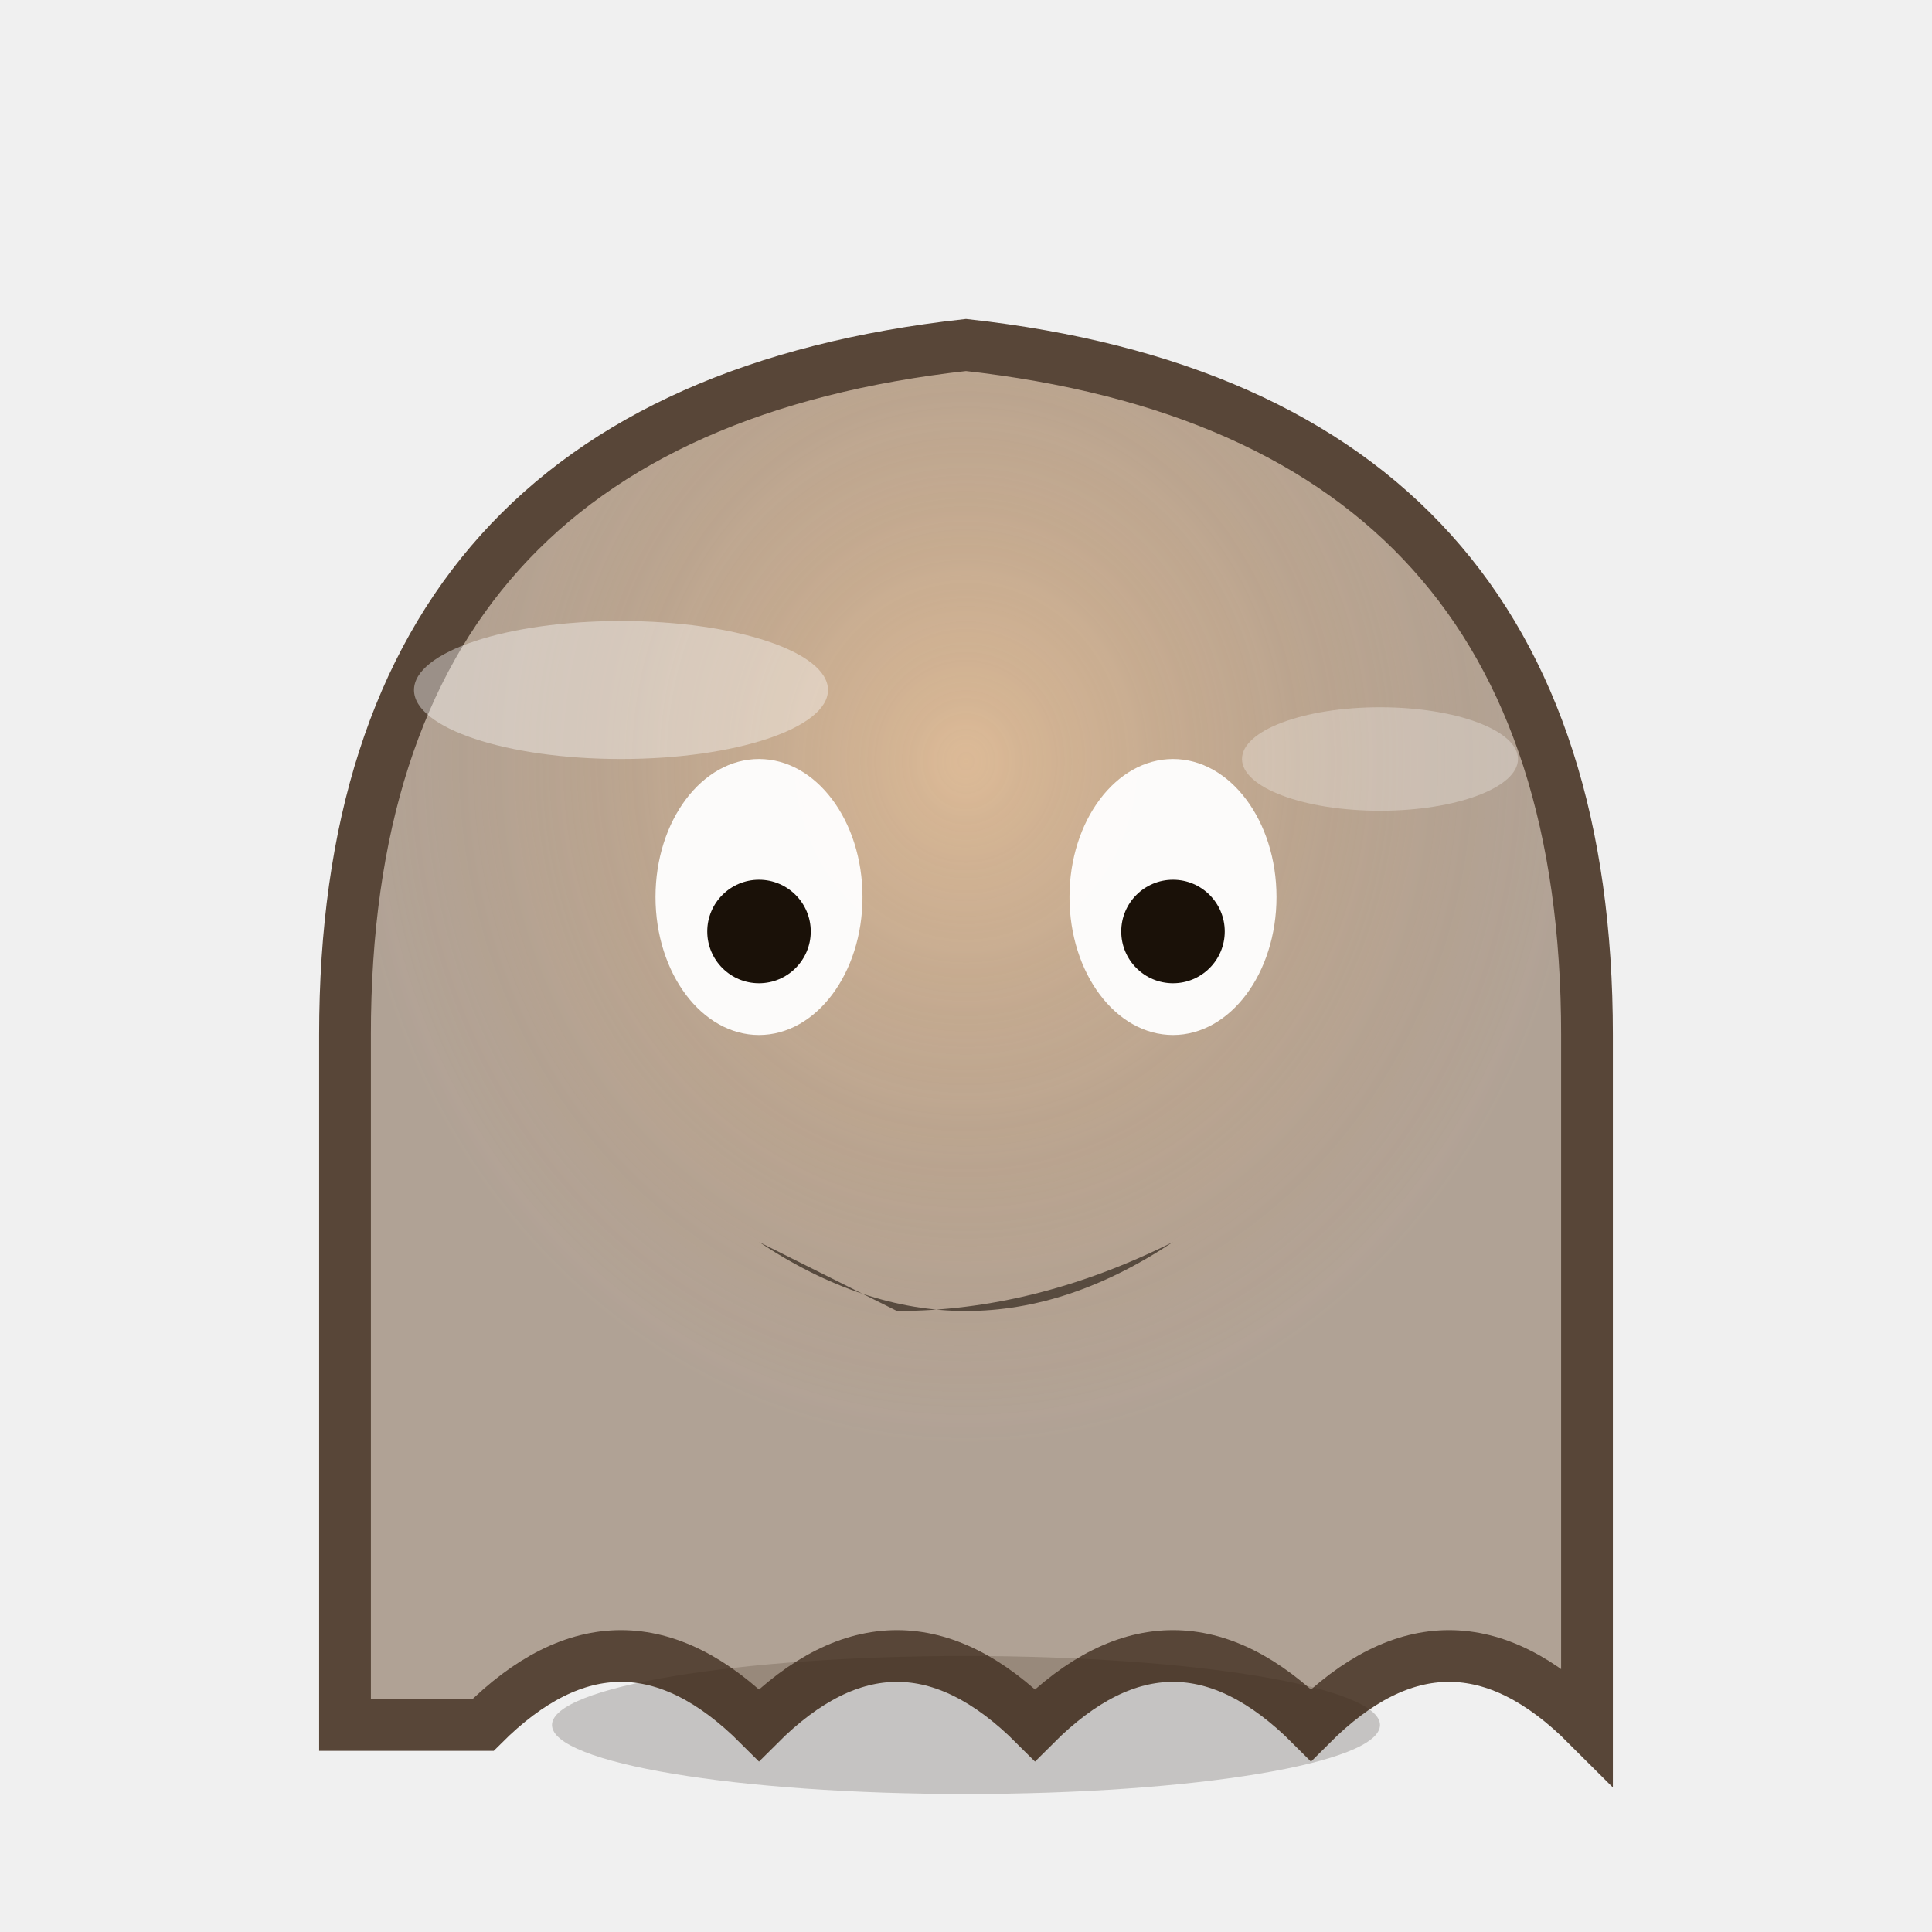
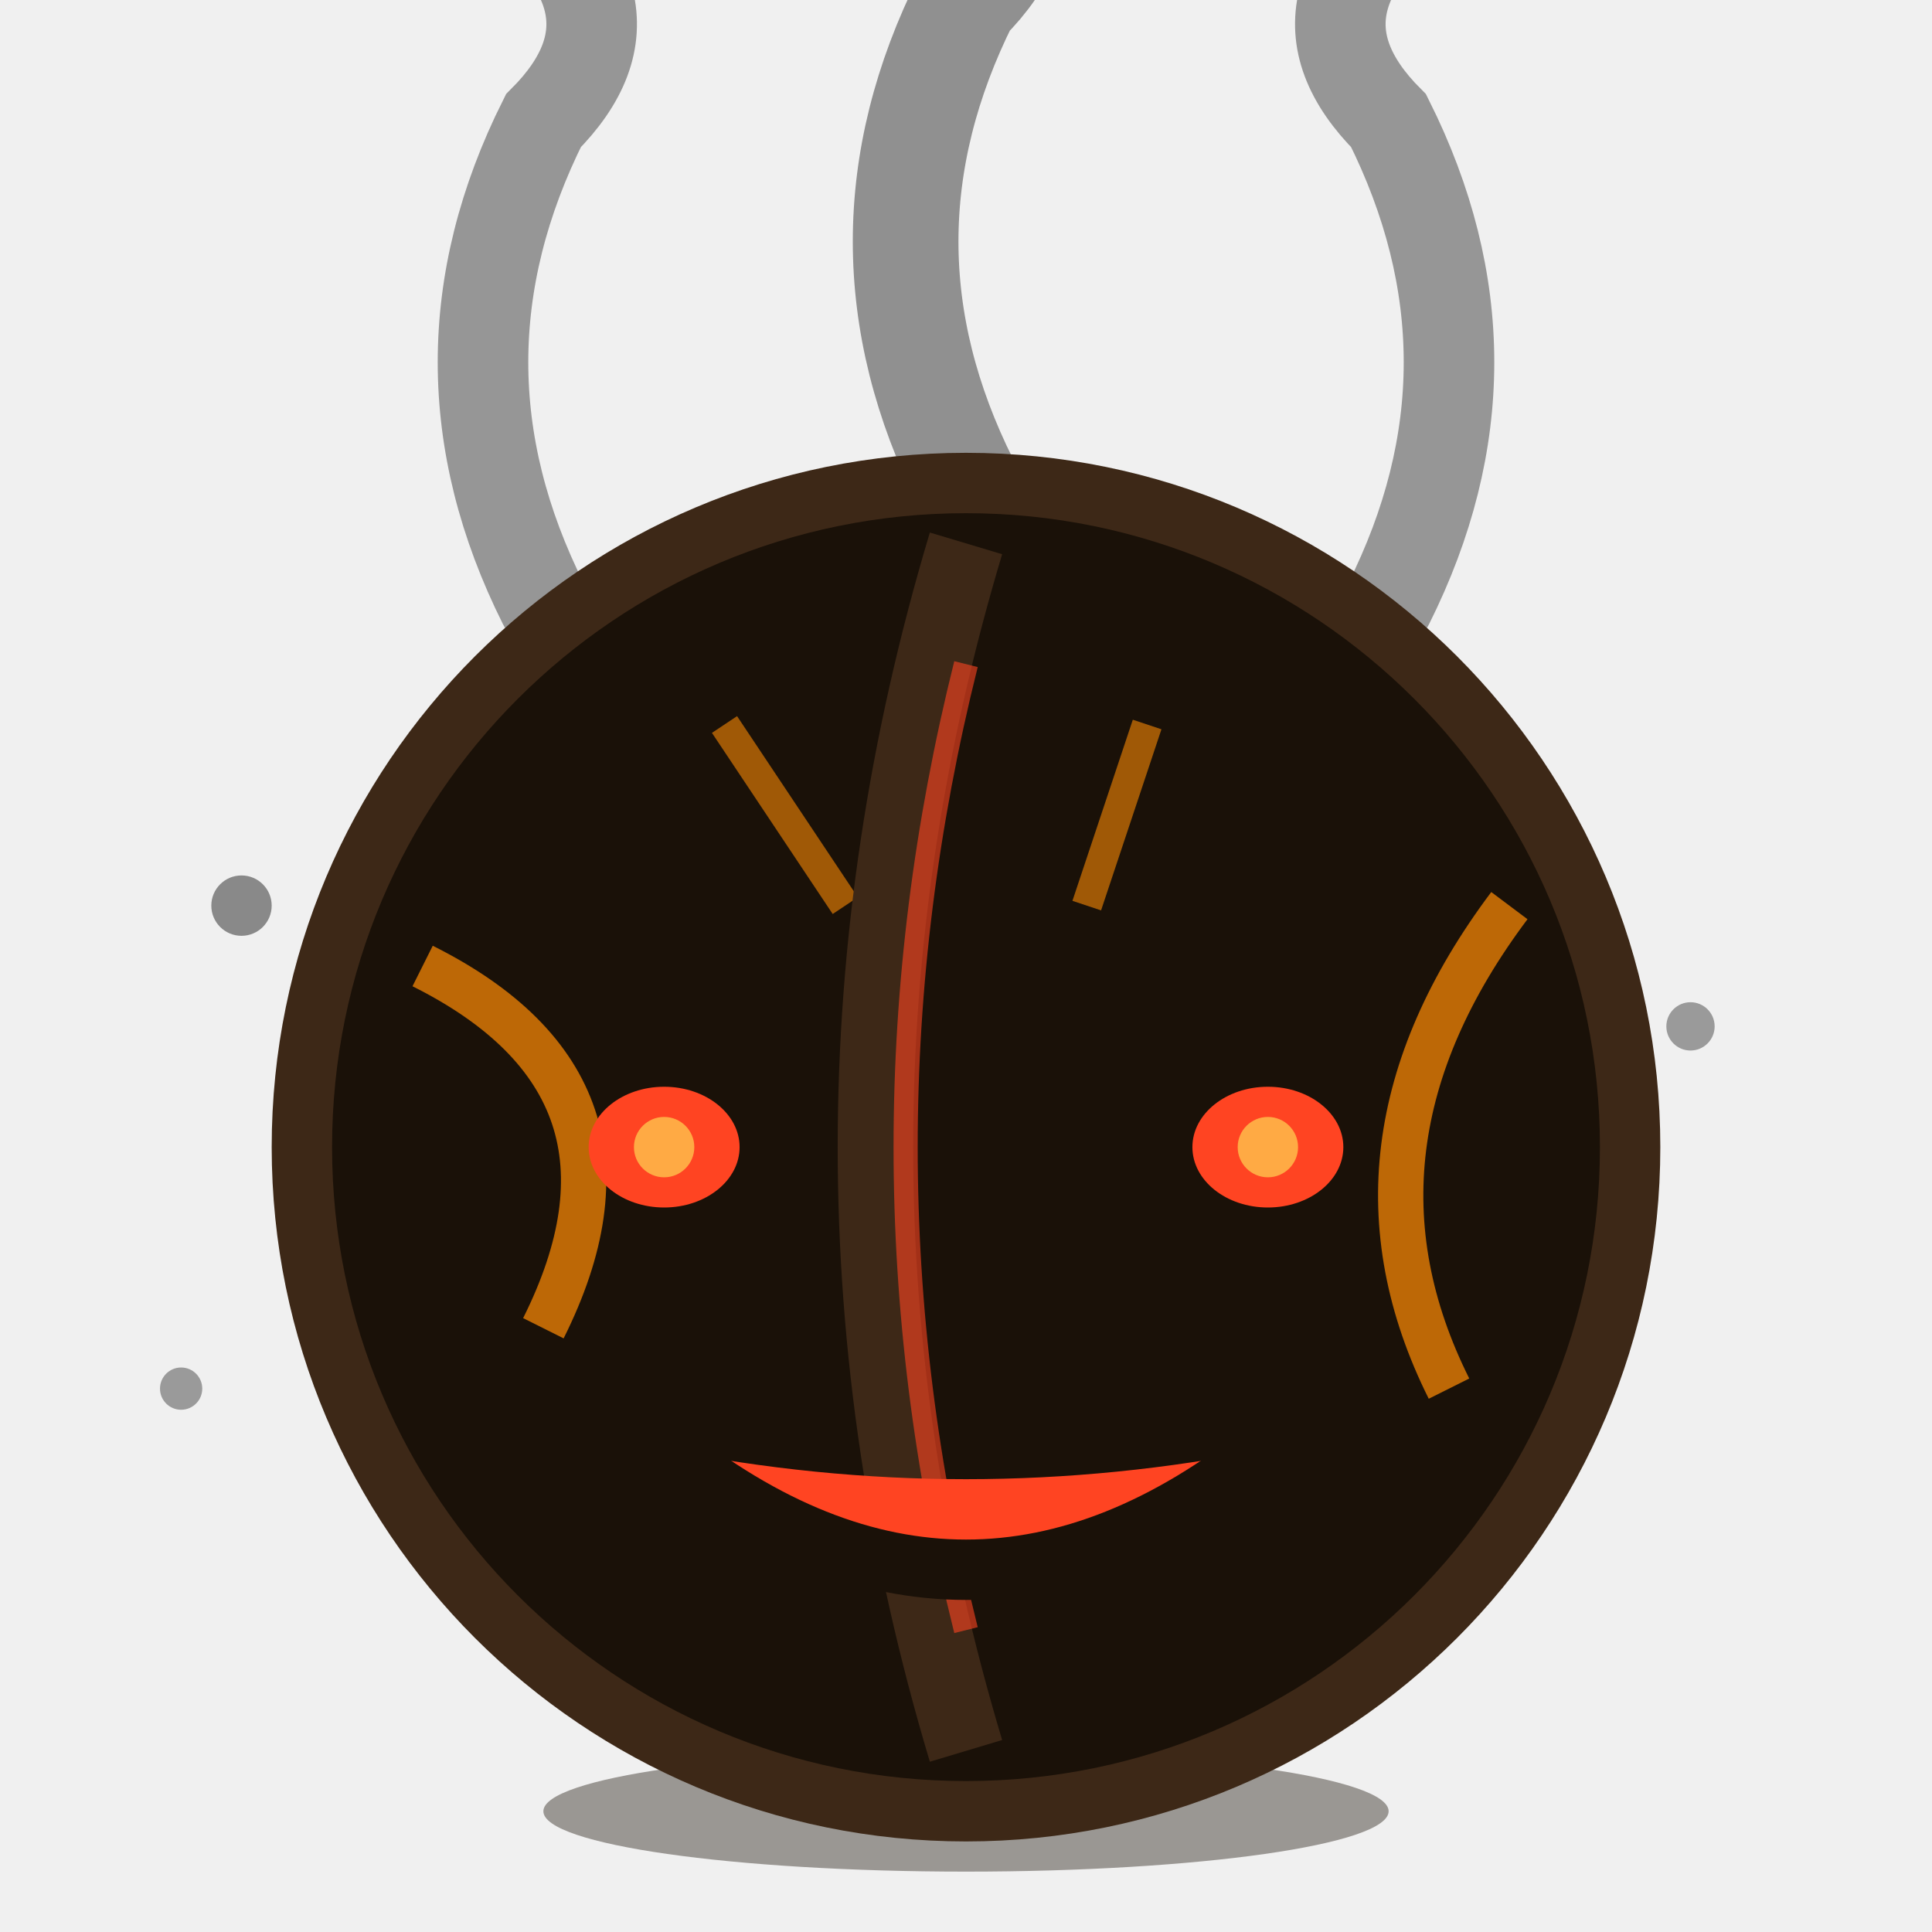
- <svg xmlns="http://www.w3.org/2000/svg" viewBox="0 0 56 56">
-   <defs>
-     <radialGradient id="wr" cx="0.5" cy="0.3">
-       <stop offset="0" stop-color="#d4a574" stop-opacity="0.85" />
-       <stop offset="1" stop-color="#5c3a1c" stop-opacity="0.5" />
-     </radialGradient>
-   </defs>
-   <ellipse cx="28" cy="50" rx="12" ry="2" fill="#1a1108" opacity="0.2" />
-   <path d="M 10 30 Q 10 12 28 10 Q 46 12 46 30 L 46 50 Q 42 46 38 50 Q 34 46 30 50 Q 26 46 22 50 Q 18 46 14 50 L 10 50 Z" fill="url(#wr)" stroke="#3d2817" stroke-width="1.5" opacity="0.85" />
-   <ellipse cx="22" cy="26" rx="3" ry="4" fill="#fff" opacity="0.95" />
-   <ellipse cx="34" cy="26" rx="3" ry="4" fill="#fff" opacity="0.95" />
-   <circle cx="22" cy="27" r="1.5" fill="#1a1108" />
-   <circle cx="34" cy="27" r="1.5" fill="#1a1108" />
-   <path d="M 22 36 Q 28 40 34 36 Q 30 38 26 38 Z" fill="#1a1108" opacity="0.6" />
-   <ellipse cx="18" cy="20" rx="6" ry="2" fill="#fff" opacity="0.4" />
-   <ellipse cx="40" cy="22" rx="4" ry="1.5" fill="#fff" opacity="0.3" />
+ <svg xmlns="http://www.w3.org/2000/svg" viewBox="0 0 64 64">
+   <ellipse cx="32" cy="60" rx="14" ry="2" fill="#1a1108" opacity="0.4" />
+   <path d="M 18 20 Q 14 12 18 4 Q 22 0 16 -4" fill="none" stroke="#666" stroke-width="3" opacity="0.65" stroke-linecap="round" />
+   <path d="M 32 16 Q 28 8 32 0 Q 36 -4 30 -8" fill="none" stroke="#666" stroke-width="3.5" opacity="0.7" stroke-linecap="round" />
+   <path d="M 46 20 Q 50 12 46 4 Q 42 0 48 -4" fill="none" stroke="#666" stroke-width="3" opacity="0.65" stroke-linecap="round" />
+   <ellipse cx="32" cy="38" rx="22" ry="22" fill="#1a1108" stroke="#3d2817" stroke-width="2" />
+   <path d="M 14 32 Q 22 36 18 44" stroke="#d97706" stroke-width="1.5" fill="none" opacity="0.85" />
+   <path d="M 50 30 Q 44 38 48 46" stroke="#d97706" stroke-width="1.5" fill="none" opacity="0.85" />
+   <path d="M 24 24 L 28 30" stroke="#d97706" stroke-width="1" opacity="0.7" />
+   <path d="M 38 24 L 36 30" stroke="#d97706" stroke-width="1" opacity="0.7" />
+   <path d="M 32 18 Q 26 38 32 58" fill="none" stroke="#3d2817" stroke-width="2.5" />
+   <path d="M 32 22 Q 28 38 32 54" fill="none" stroke="#ff4422" stroke-width="0.8" opacity="0.6" />
+   <ellipse cx="22" cy="38" rx="2.5" ry="2" fill="#ff4422" />
+   <ellipse cx="42" cy="38" rx="2.5" ry="2" fill="#ff4422" />
+   <circle cx="22" cy="38" r="1" fill="#ffaa44" />
+   <circle cx="42" cy="38" r="1" fill="#ffaa44" />
+   <path d="M 22 48 Q 32 56 42 48 Q 32 50 22 48 Z" fill="#ff4422" />
+   <path d="M 22 48 Q 32 56 42 48" fill="none" stroke="#1a1108" stroke-width="2" stroke-linecap="round" />
+   <circle cx="8" cy="30" r="1" fill="#444" opacity="0.6" />
+   <circle cx="56" cy="34" r="0.8" fill="#444" opacity="0.5" />
+   <circle cx="6" cy="46" r="0.7" fill="#444" opacity="0.5" />
</svg>
